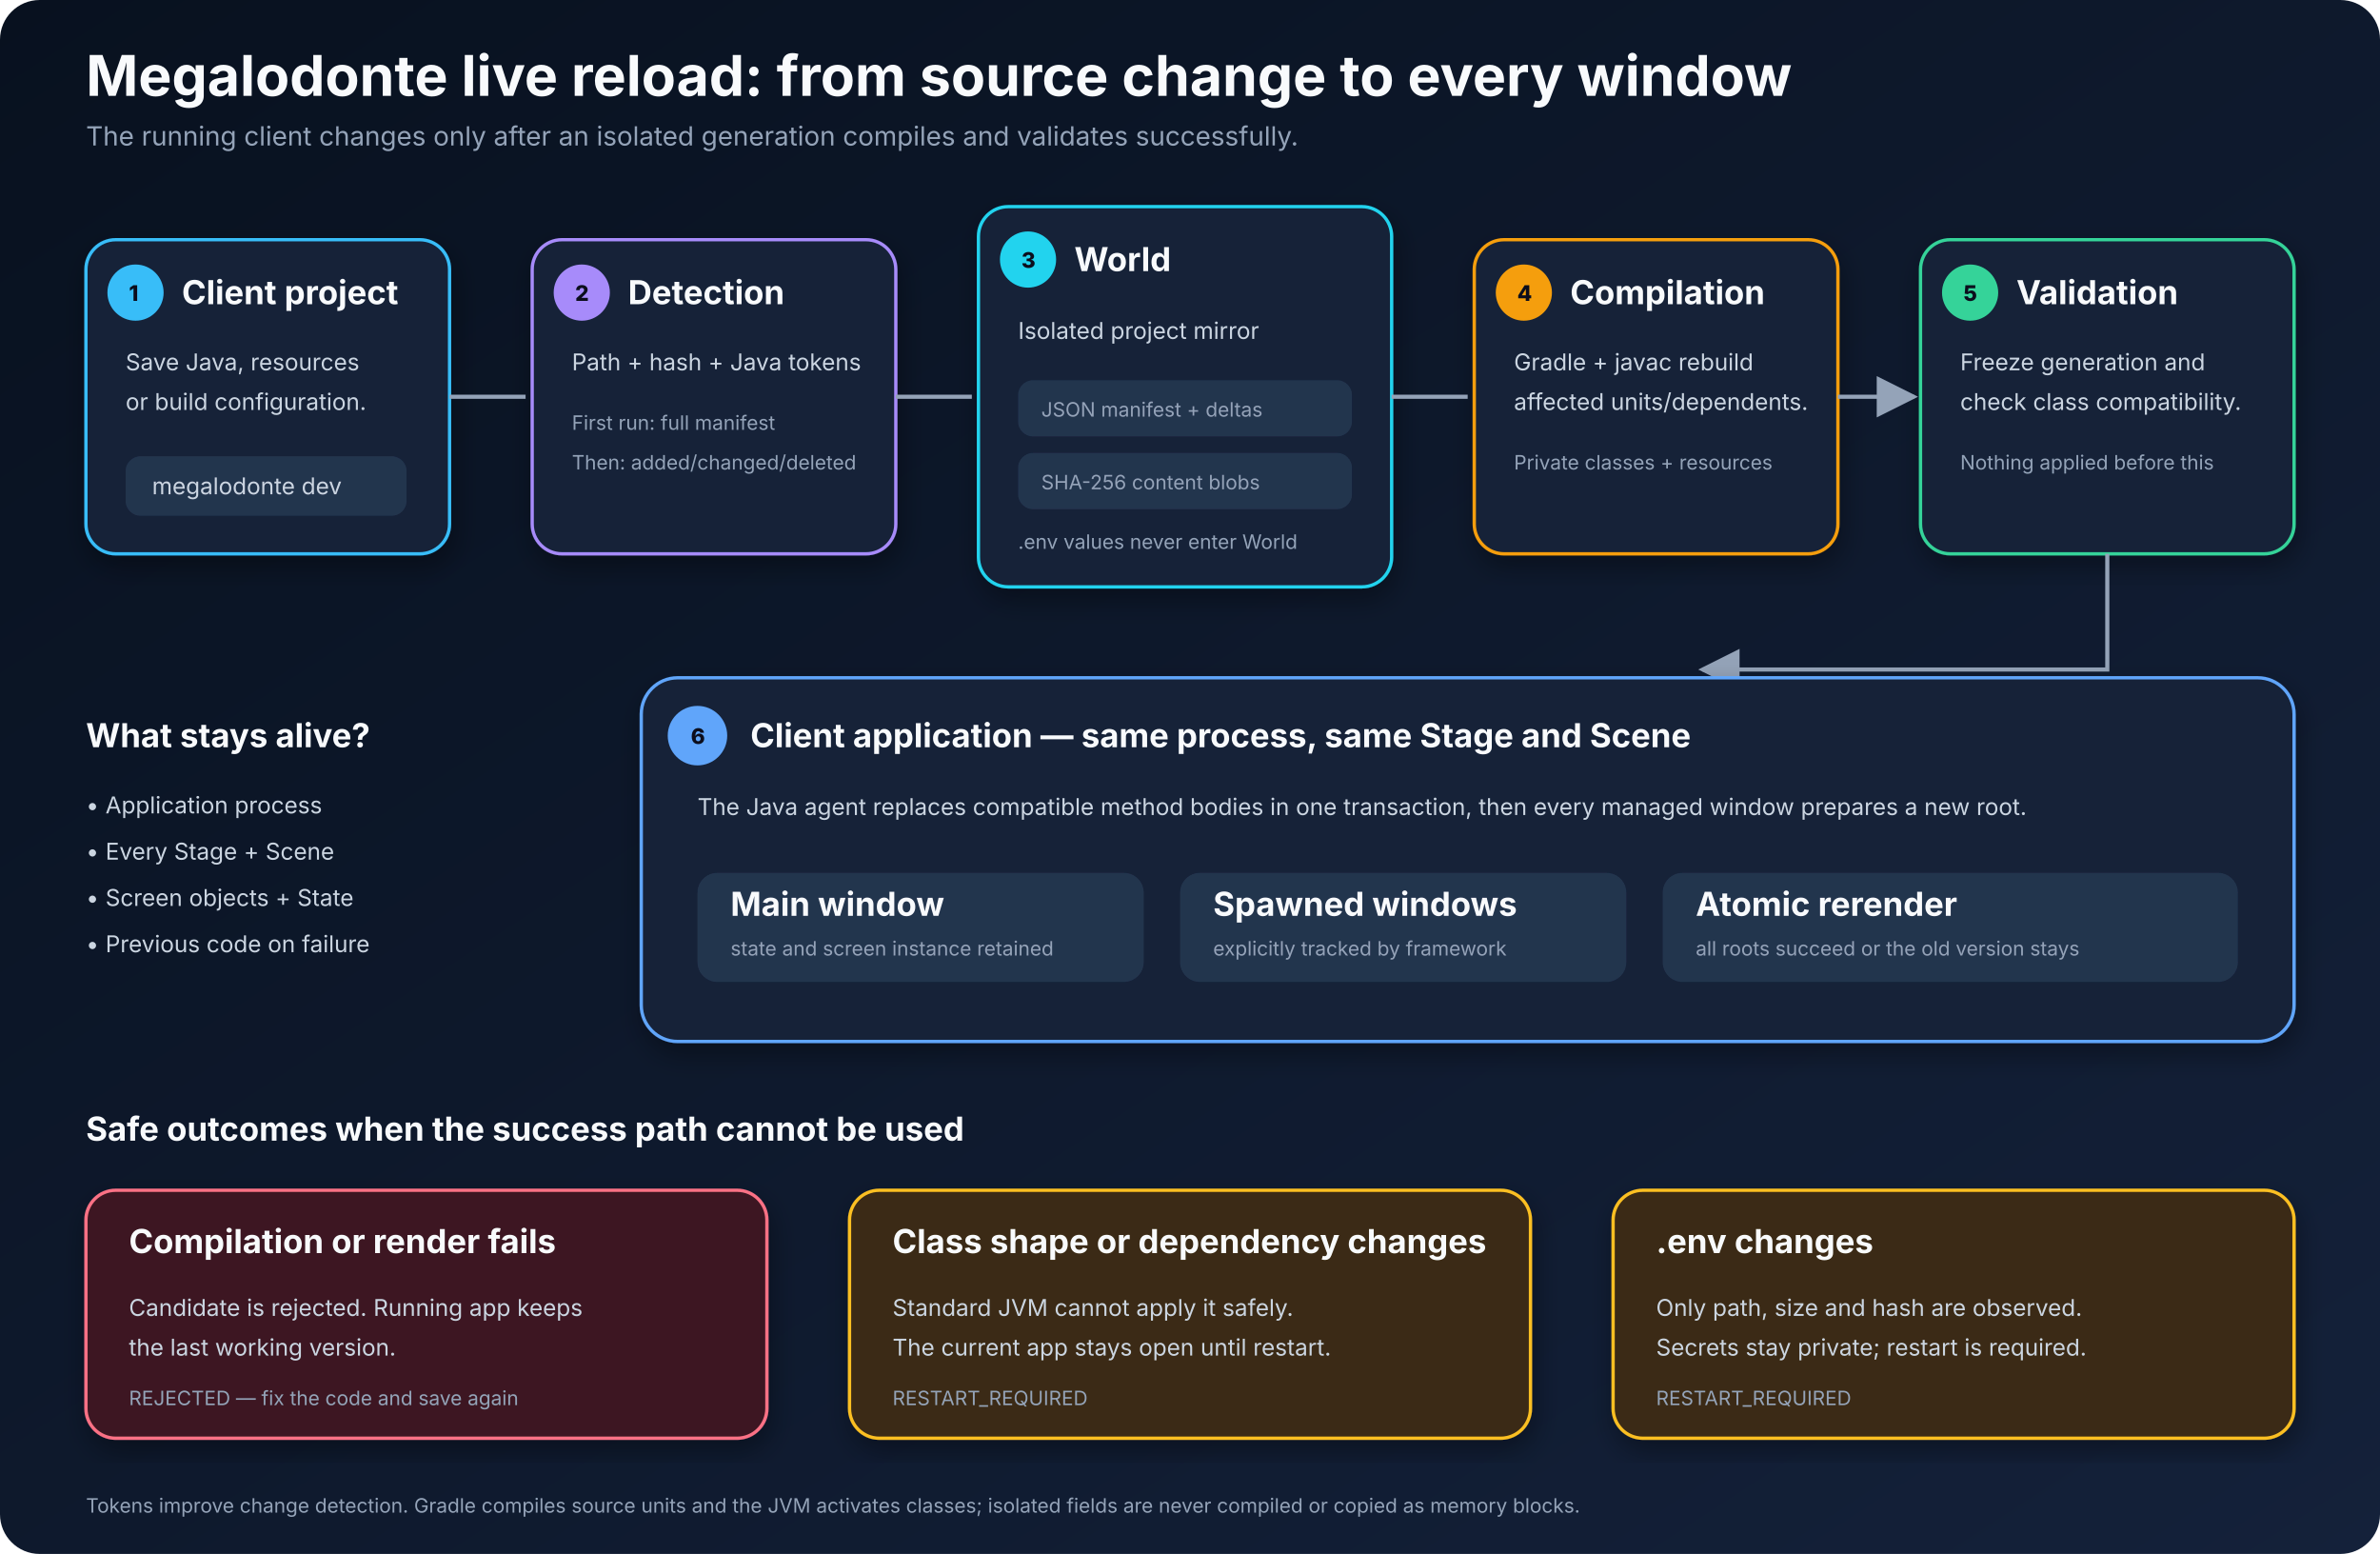
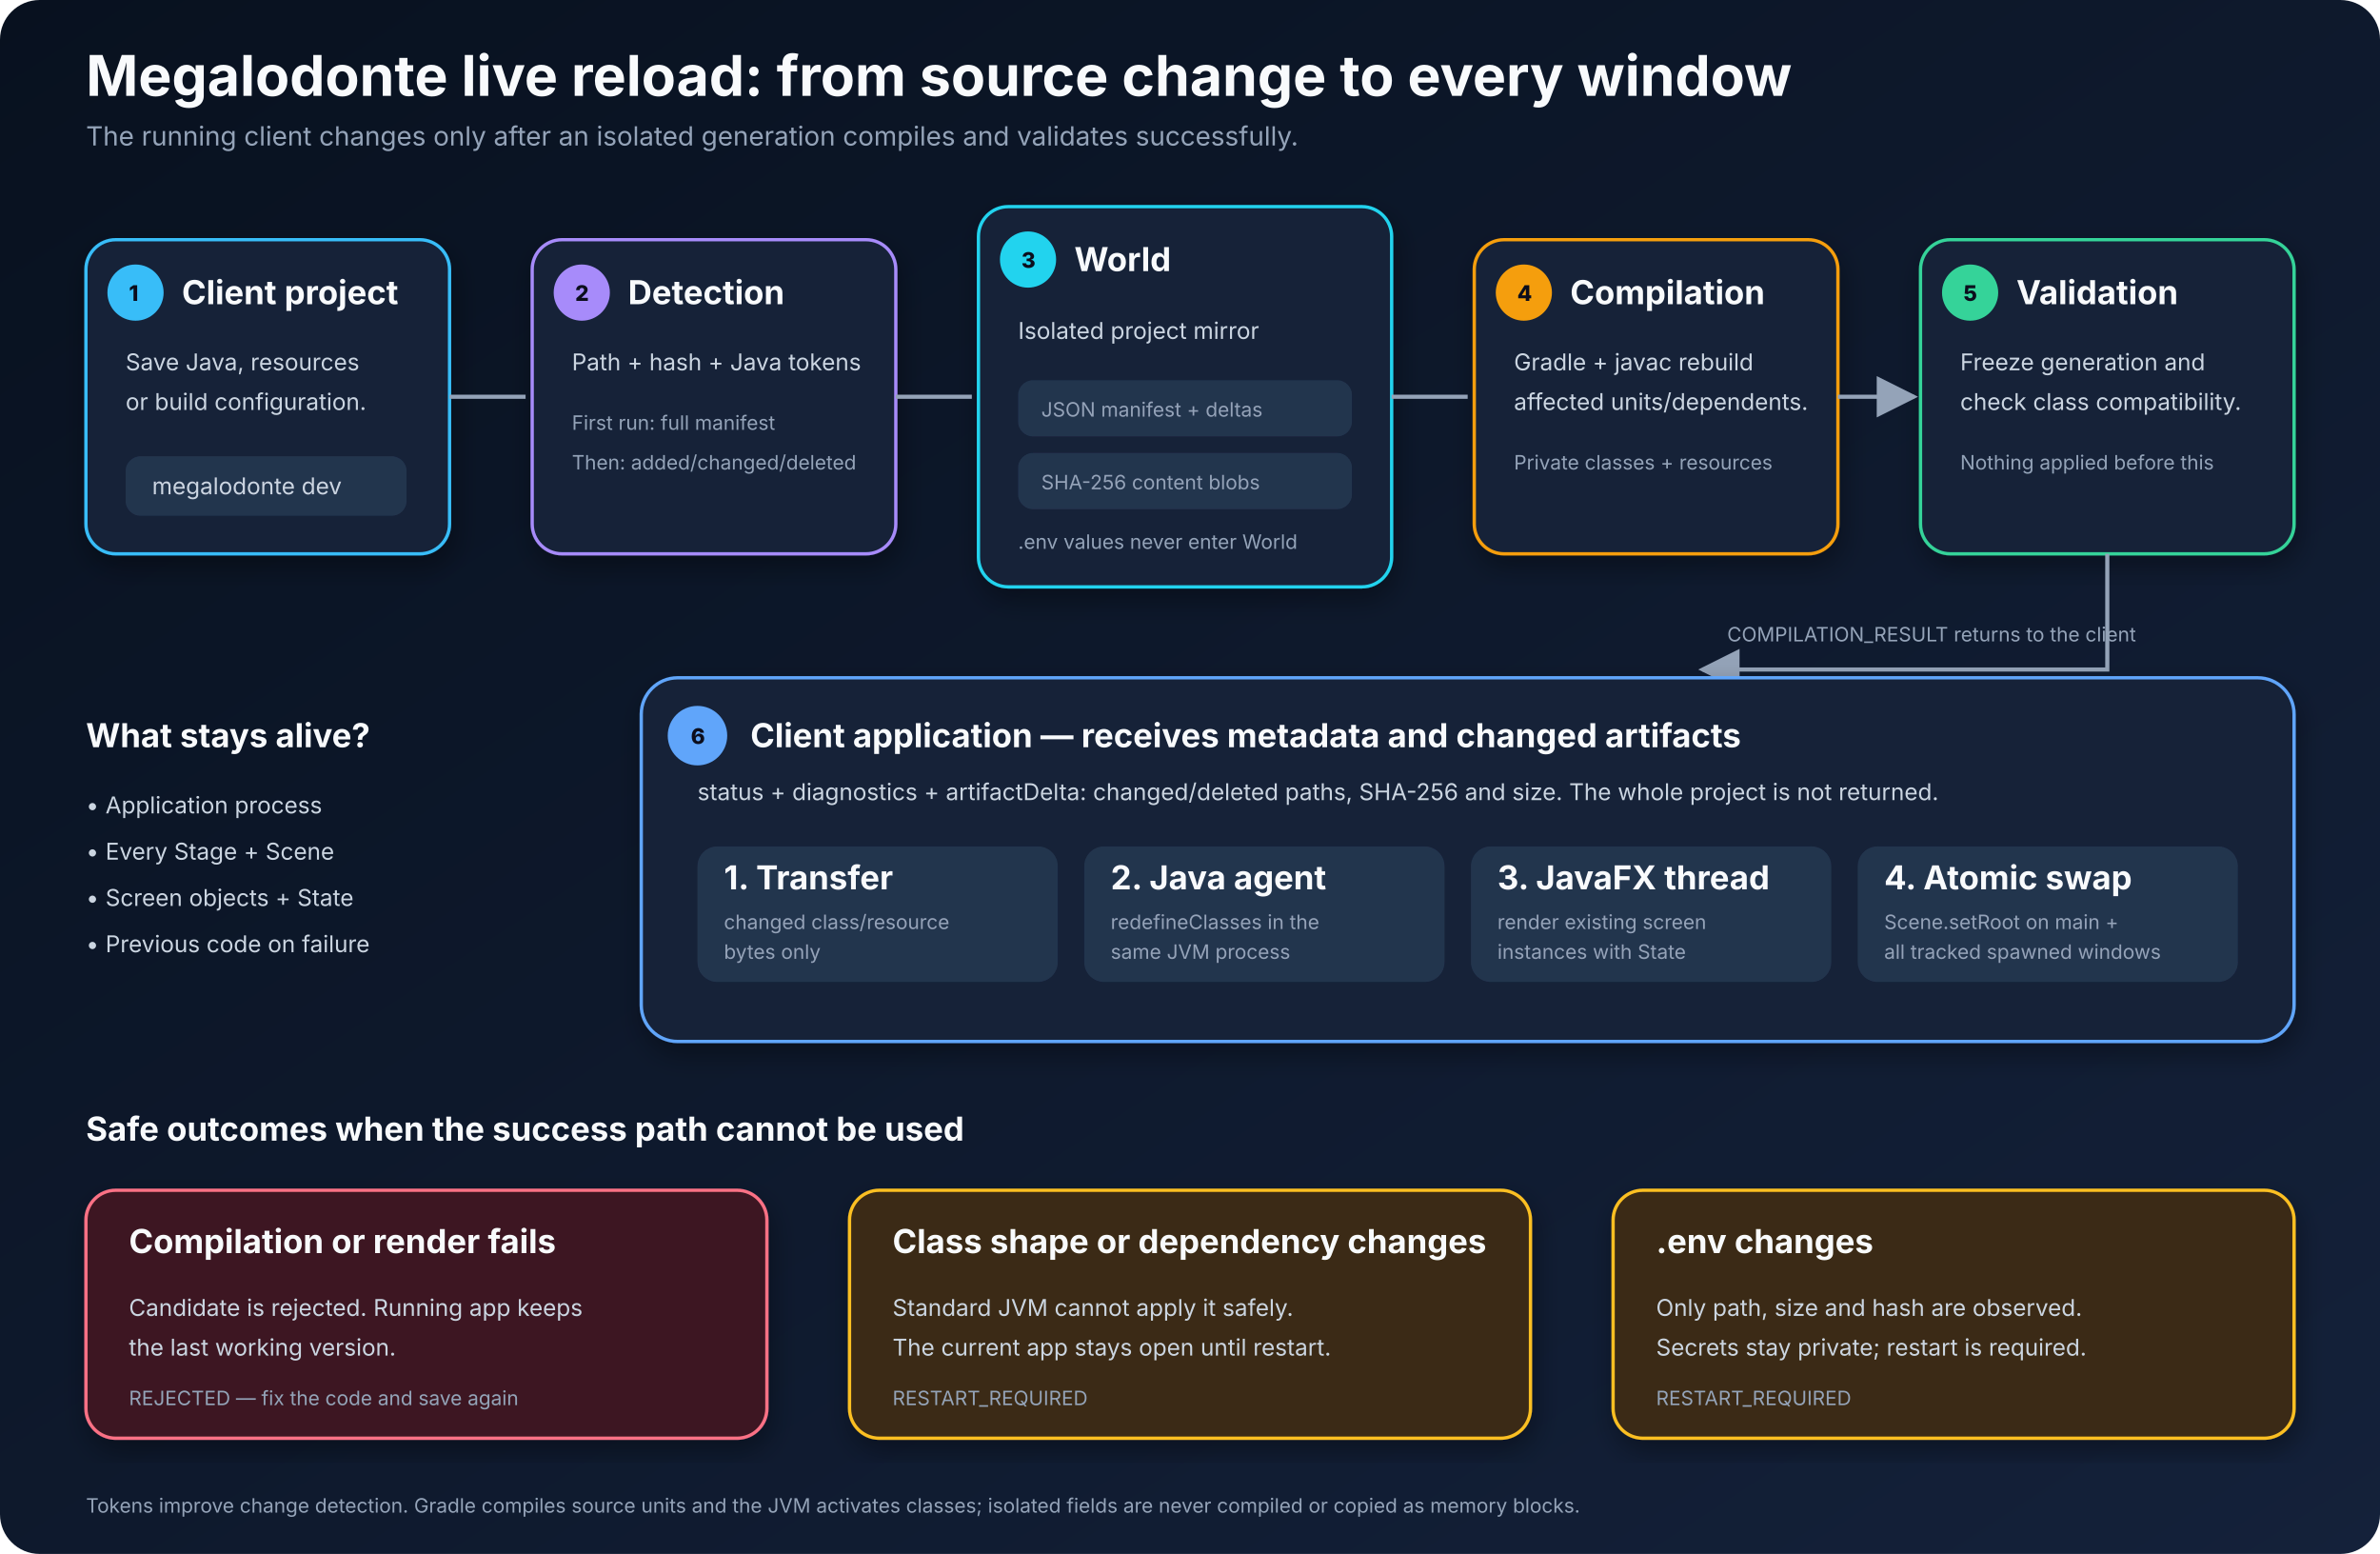
<svg xmlns="http://www.w3.org/2000/svg" width="1440" height="940" viewBox="0 0 1440 940" role="img" aria-labelledby="title desc">
  <defs>
    <linearGradient id="bg" x2="1" y2="1">
      <stop stop-color="#08111f" />
      <stop offset="1" stop-color="#14213a" />
    </linearGradient>
    <filter id="s">
      <feDropShadow dy="7" stdDeviation="8" flood-opacity=".35" />
    </filter>
    <marker id="a" markerWidth="10" markerHeight="10" refX="9" refY="5" orient="auto">
      <path d="M0 0l10 5-10 5z" fill="#94a3b8" />
    </marker>
    <style>text{font-family:Inter,'DejaVu Sans',sans-serif}.h{fill:#f8fafc;font-size:34px;font-weight:700}.sub{fill:#94a3b8;font-size:16px}.t{fill:#f8fafc;font-size:20px;font-weight:700}.b{fill:#cbd5e1;font-size:14px}.sm{fill:#94a3b8;font-size:12px}.n{fill:#07111f;font-size:13px;font-weight:800}.card{fill:#152238;stroke-width:2}.line{fill:none;stroke:#94a3b8;stroke-width:2.5;marker-end:url(#a)}.pill{fill:#24344e}.warn{fill:#3b2a12;stroke:#fbbf24;stroke-width:2}.bad{fill:#3c1923;stroke:#fb7185;stroke-width:2}</style>
  </defs>
  <rect width="1440" height="940" rx="24" fill="url(#bg)" />
  <text x="52" y="58" class="h">Megalodonte live reload: from source change to every window</text>
  <text x="52" y="88" class="sub">The running client changes only after an isolated generation compiles and validates successfully.</text>
  <g filter="url(#s)">
    <rect x="52" y="145" width="220" height="190" rx="18" class="card" stroke="#38bdf8" />
    <circle cx="82" cy="177" r="17" fill="#38bdf8" />
    <text x="78" y="182" class="n">1</text>
    <text x="110" y="184" class="t">Client project</text>
    <text x="76" y="224" class="b">Save Java, resources</text>
    <text x="76" y="248" class="b">or build configuration.</text>
    <rect x="76" y="276" width="170" height="36" rx="9" class="pill" />
    <text x="92" y="299" class="b">megalodonte dev</text>
  </g>
  <g filter="url(#s)">
    <rect x="322" y="145" width="220" height="190" rx="18" class="card" stroke="#a78bfa" />
    <circle cx="352" cy="177" r="17" fill="#a78bfa" />
    <text x="348" y="182" class="n">2</text>
    <text x="380" y="184" class="t">Detection</text>
    <text x="346" y="224" class="b">Path + hash + Java tokens</text>
    <text x="346" y="260" class="sm">First run: full manifest</text>
    <text x="346" y="284" class="sm">Then: added/changed/deleted</text>
  </g>
  <g filter="url(#s)">
    <rect x="592" y="125" width="250" height="230" rx="18" class="card" stroke="#22d3ee" />
    <circle cx="622" cy="157" r="17" fill="#22d3ee" />
    <text x="618" y="162" class="n">3</text>
    <text x="650" y="164" class="t">World</text>
    <text x="616" y="205" class="b">Isolated project mirror</text>
    <rect x="616" y="230" width="202" height="34" rx="9" class="pill" />
    <text x="630" y="252" class="sm">JSON manifest + deltas</text>
    <rect x="616" y="274" width="202" height="34" rx="9" class="pill" />
    <text x="630" y="296" class="sm">SHA-256 content blobs</text>
    <text x="616" y="332" class="sm">.env values never enter World</text>
  </g>
  <g filter="url(#s)">
    <rect x="892" y="145" width="220" height="190" rx="18" class="card" stroke="#f59e0b" />
    <circle cx="922" cy="177" r="17" fill="#f59e0b" />
    <text x="918" y="182" class="n">4</text>
    <text x="950" y="184" class="t">Compilation</text>
    <text x="916" y="224" class="b">Gradle + javac rebuild</text>
    <text x="916" y="248" class="b">affected units/dependents.</text>
    <text x="916" y="284" class="sm">Private classes + resources</text>
  </g>
  <g filter="url(#s)">
    <rect x="1162" y="145" width="226" height="190" rx="18" class="card" stroke="#34d399" />
    <circle cx="1192" cy="177" r="17" fill="#34d399" />
    <text x="1188" y="182" class="n">5</text>
    <text x="1220" y="184" class="t">Validation</text>
    <text x="1186" y="224" class="b">Freeze generation and</text>
    <text x="1186" y="248" class="b">check class compatibility.</text>
    <text x="1186" y="284" class="sm">Nothing applied before this</text>
  </g>
  <path d="M272 240h46M542 240h46M842 240h46M1112 240h46" class="line" />
  <path d="M1275 335v70H1030" class="line" />
+   <text x="1045" y="388" class="sm">COMPILATION_RESULT returns to the client</text>
  <g filter="url(#s)">
    <rect x="388" y="410" width="1000" height="220" rx="22" class="card" stroke="#60a5fa" />
    <circle cx="422" cy="445" r="18" fill="#60a5fa" />
    <text x="418" y="450" class="n">6</text>
-     <text x="454" y="452" class="t">Client application — same process, same Stage and Scene</text>
-     <text x="422" y="493" class="b">The Java agent replaces compatible method bodies in one transaction, then every managed window prepares a new root.</text>
-     <rect x="422" y="528" width="270" height="66" rx="12" class="pill" />
-     <text x="442" y="554" class="t">Main window</text>
-     <text x="442" y="578" class="sm">state and screen instance retained</text>
-     <rect x="714" y="528" width="270" height="66" rx="12" class="pill" />
-     <text x="734" y="554" class="t">Spawned windows</text>
-     <text x="734" y="578" class="sm">explicitly tracked by framework</text>
-     <rect x="1006" y="528" width="348" height="66" rx="12" class="pill" />
-     <text x="1026" y="554" class="t">Atomic rerender</text>
-     <text x="1026" y="578" class="sm">all roots succeed or the old version stays</text>
+     <text x="454" y="452" class="t">Client application — receives metadata and changed artifacts</text>
+     <text x="422" y="484" class="b">status + diagnostics + artifactDelta: changed/deleted paths, SHA-256 and size. The whole project is not returned.</text>
+     <rect x="422" y="512" width="218" height="82" rx="12" class="pill" />
+     <text x="438" y="538" class="t">1. Transfer</text>
+     <text x="438" y="562" class="sm">changed class/resource</text>
+     <text x="438" y="580" class="sm">bytes only</text>
+     <rect x="656" y="512" width="218" height="82" rx="12" class="pill" />
+     <text x="672" y="538" class="t">2. Java agent</text>
+     <text x="672" y="562" class="sm">redefineClasses in the</text>
+     <text x="672" y="580" class="sm">same JVM process</text>
+     <rect x="890" y="512" width="218" height="82" rx="12" class="pill" />
+     <text x="906" y="538" class="t">3. JavaFX thread</text>
+     <text x="906" y="562" class="sm">render existing screen</text>
+     <text x="906" y="580" class="sm">instances with State</text>
+     <rect x="1124" y="512" width="230" height="82" rx="12" class="pill" />
+     <text x="1140" y="538" class="t">4. Atomic swap</text>
+     <text x="1140" y="562" class="sm">Scene.setRoot on main +</text>
+     <text x="1140" y="580" class="sm">all tracked spawned windows</text>
  </g>
  <text x="52" y="452" class="t">What stays alive?</text>
  <text x="52" y="492" class="b">• Application process</text>
  <text x="52" y="520" class="b">• Every Stage + Scene</text>
  <text x="52" y="548" class="b">• Screen objects + State</text>
  <text x="52" y="576" class="b">• Previous code on failure</text>
  <text x="52" y="690" class="t">Safe outcomes when the success path cannot be used</text>
  <g filter="url(#s)">
    <rect x="52" y="720" width="412" height="150" rx="18" class="bad" />
    <text x="78" y="758" class="t">Compilation or render fails</text>
    <text x="78" y="796" class="b">Candidate is rejected. Running app keeps</text>
    <text x="78" y="820" class="b">the last working version.</text>
    <text x="78" y="850" class="sm">REJECTED — fix the code and save again</text>
  </g>
  <g filter="url(#s)">
    <rect x="514" y="720" width="412" height="150" rx="18" class="warn" />
    <text x="540" y="758" class="t">Class shape or dependency changes</text>
    <text x="540" y="796" class="b">Standard JVM cannot apply it safely.</text>
    <text x="540" y="820" class="b">The current app stays open until restart.</text>
    <text x="540" y="850" class="sm">RESTART_REQUIRED</text>
  </g>
  <g filter="url(#s)">
    <rect x="976" y="720" width="412" height="150" rx="18" class="warn" />
    <text x="1002" y="758" class="t">.env changes</text>
    <text x="1002" y="796" class="b">Only path, size and hash are observed.</text>
    <text x="1002" y="820" class="b">Secrets stay private; restart is required.</text>
    <text x="1002" y="850" class="sm">RESTART_REQUIRED</text>
  </g>
  <text x="52" y="915" class="sm">Tokens improve change detection. Gradle compiles source units and the JVM activates classes; isolated fields are never compiled or copied as memory blocks.</text>
</svg>
